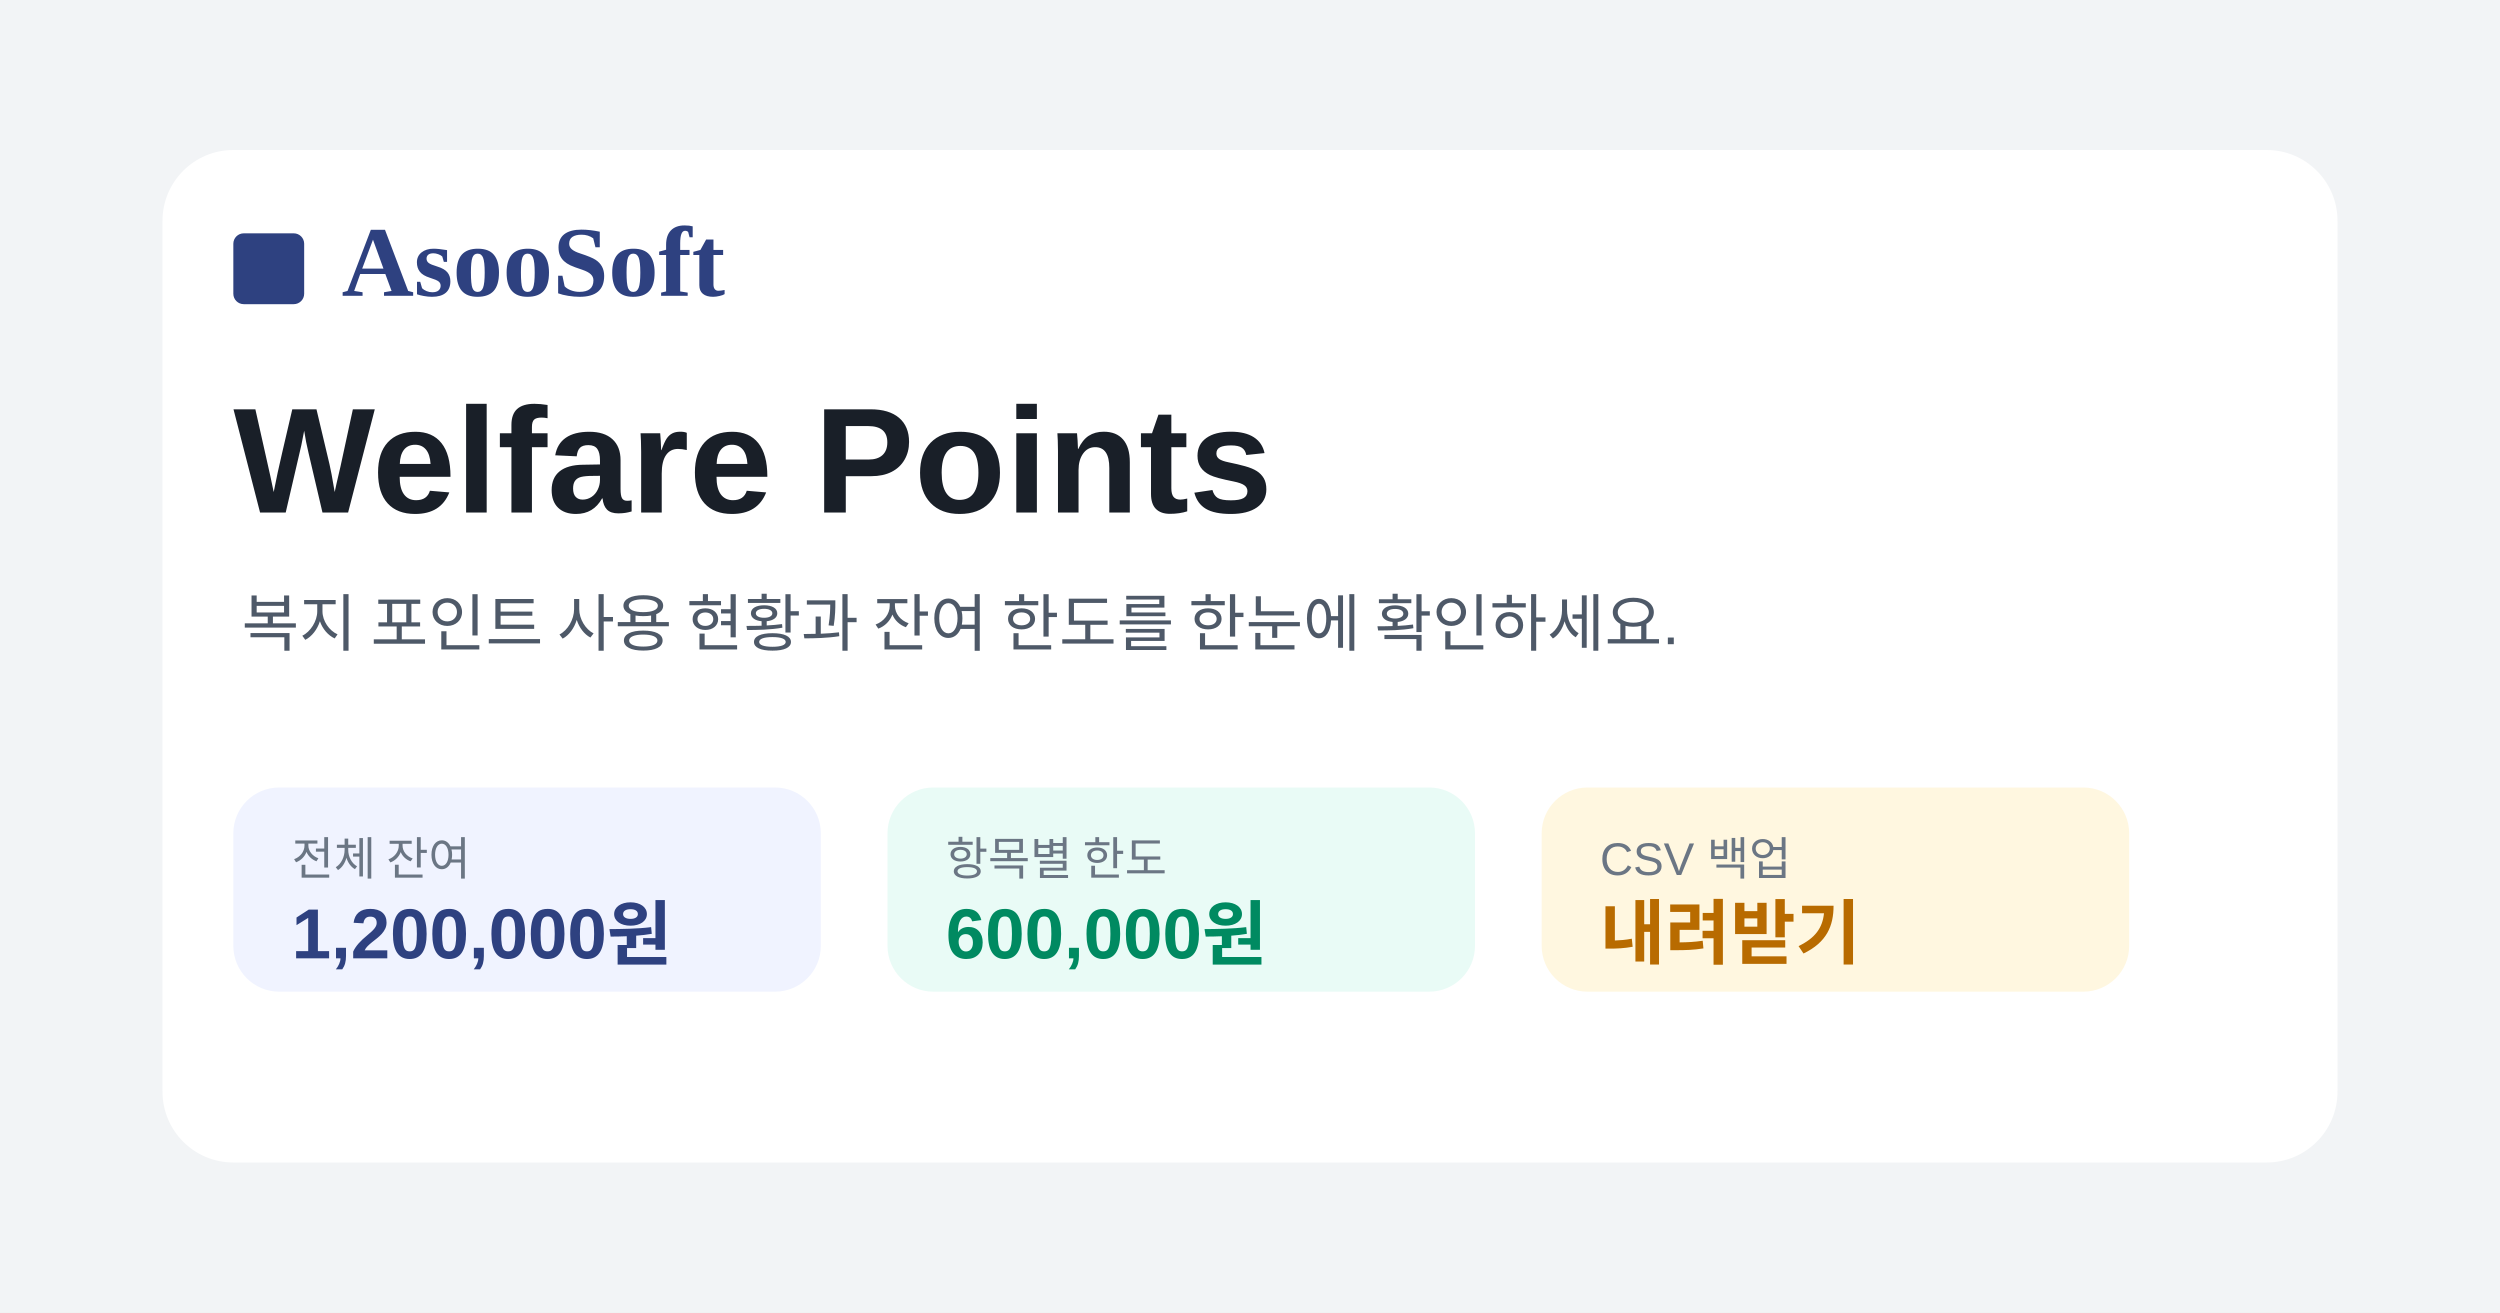
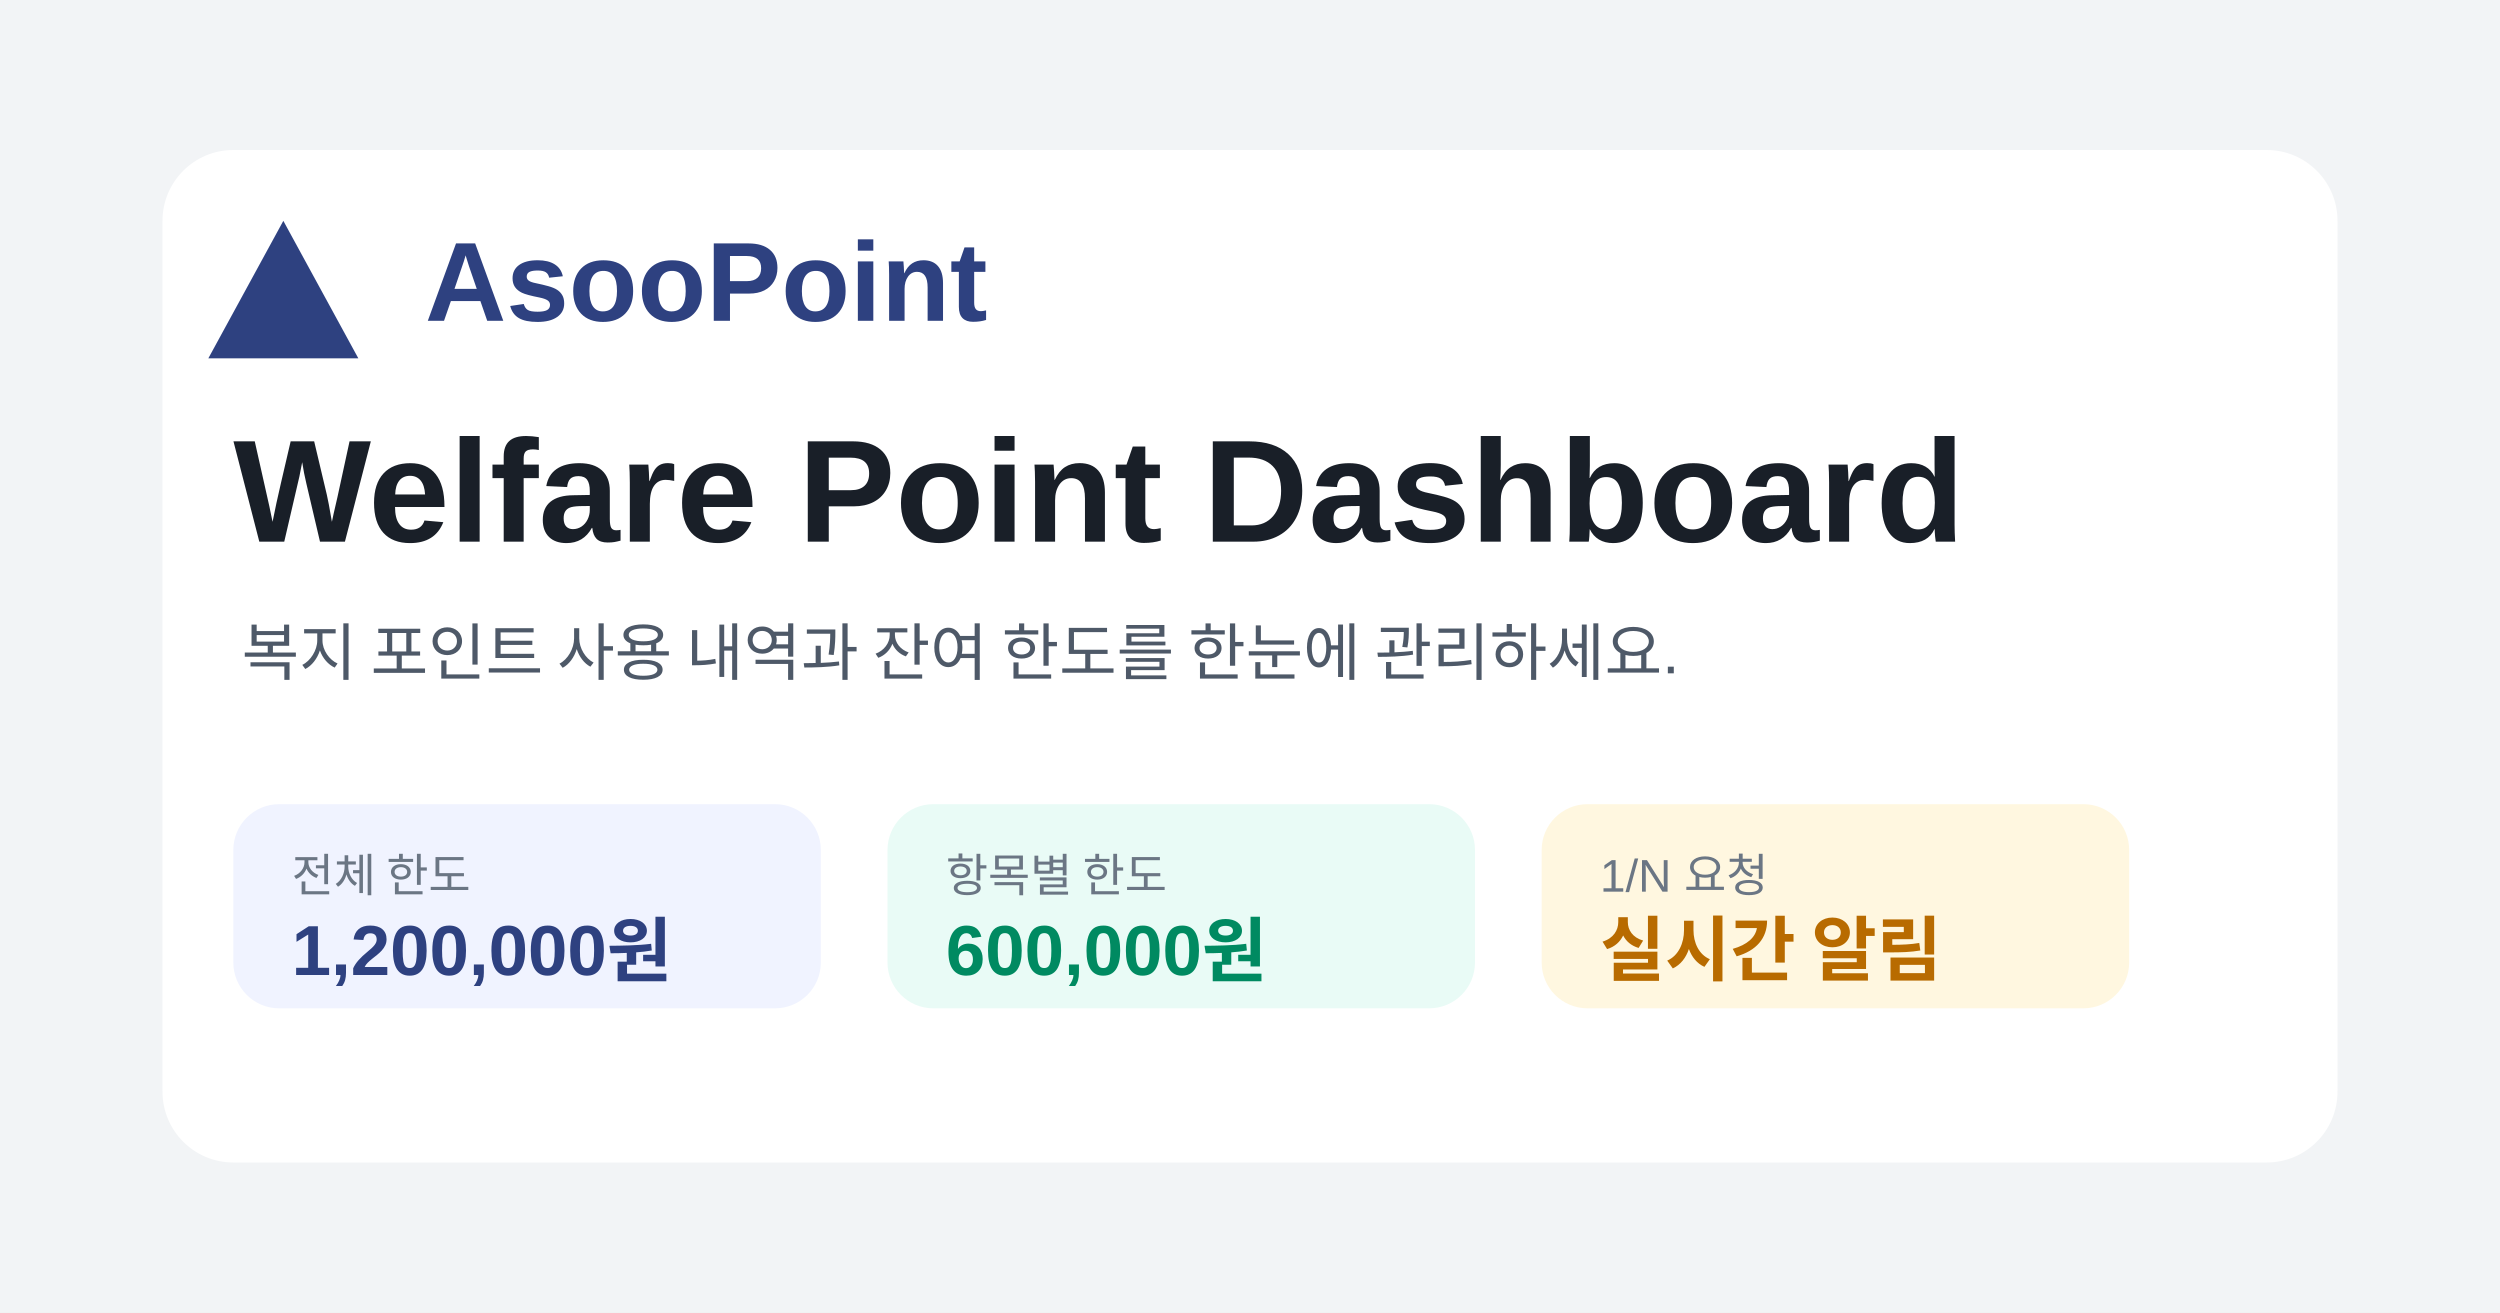
<svg xmlns="http://www.w3.org/2000/svg" width="1200" height="630" viewBox="0 0 1200 630" role="img" aria-labelledby="title desc">
  <rect width="1200" height="630" fill="#f2f4f6" />
  <rect x="78" y="72" width="1044" height="486" rx="34" fill="#ffffff" />
-   <rect x="112" y="112" width="34" height="34" rx="5" fill="#2e4180" />
-   <text x="164" y="142" fill="#2e4180" font-family="Georgia, 'Times New Roman', serif" font-size="48" font-weight="700">AsooSoft</text>
-   <text x="112" y="246" fill="#191f28" font-family="Pretendard, Arial, sans-serif" font-size="72" font-weight="700">Welfare Points</text>
-   <text x="116" y="310" fill="#4e5968" font-family="Pretendard, Arial, sans-serif" font-size="30">복지 포인트 사용 현황과 잔여 한도를 한눈에 확인하세요.</text>
-   <rect x="112" y="378" width="282" height="98" rx="22" fill="#f0f3ff" />
-   <text x="140" y="420" fill="#6b7684" font-family="Pretendard, Arial, sans-serif" font-size="22">전체 잔여</text>
-   <text x="140" y="460" fill="#2e4180" font-family="Pretendard, Arial, sans-serif" font-size="34" font-weight="700">1,200,000원</text>
-   <rect x="426" y="378" width="282" height="98" rx="22" fill="#e9fbf6" />
-   <text x="454" y="420" fill="#6b7684" font-family="Pretendard, Arial, sans-serif" font-size="22">항목별 한도</text>
-   <text x="454" y="460" fill="#008a61" font-family="Pretendard, Arial, sans-serif" font-size="34" font-weight="700">600,000원</text>
-   <rect x="740" y="378" width="282" height="98" rx="22" fill="#fff7e0" />
-   <text x="768" y="420" fill="#6b7684" font-family="Pretendard, Arial, sans-serif" font-size="22">CSV 백업</text>
-   <text x="768" y="460" fill="#b86b00" font-family="Pretendard, Arial, sans-serif" font-size="34" font-weight="700">내려받기</text>
+   <path d="M136 106 172 172H100L136 106Z" fill="#2e4180" />
+   <text x="204" y="154" fill="#2e4180" font-family="Pretendard, Arial, sans-serif" font-size="54" font-weight="700">AsooPoint</text>
+   <text x="112" y="260" fill="#191f28" font-family="Pretendard, Arial, sans-serif" font-size="70" font-weight="700">Welfare Point Dashboard</text>
+   <text x="116" y="324" fill="#4e5968" font-family="Pretendard, Arial, sans-serif" font-size="30">복지 포인트 사용 내역과 잔여 한도를 한눈에 관리하세요.</text>
+   <rect x="112" y="386" width="282" height="98" rx="22" fill="#f0f3ff" />
+   <text x="140" y="428" fill="#6b7684" font-family="Pretendard, Arial, sans-serif" font-size="22">전체 한도</text>
+   <text x="140" y="468" fill="#2e4180" font-family="Pretendard, Arial, sans-serif" font-size="34" font-weight="700">1,200,000원</text>
+   <rect x="426" y="386" width="282" height="98" rx="22" fill="#e9fbf6" />
+   <text x="454" y="428" fill="#6b7684" font-family="Pretendard, Arial, sans-serif" font-size="22">항목별 한도</text>
+   <text x="454" y="468" fill="#008a61" font-family="Pretendard, Arial, sans-serif" font-size="34" font-weight="700">600,000원</text>
+   <rect x="740" y="386" width="282" height="98" rx="22" fill="#fff7e0" />
+   <text x="768" y="428" fill="#6b7684" font-family="Pretendard, Arial, sans-serif" font-size="22">1/N 요청</text>
+   <text x="768" y="468" fill="#b86b00" font-family="Pretendard, Arial, sans-serif" font-size="34" font-weight="700">실시간 알림</text>
</svg>
